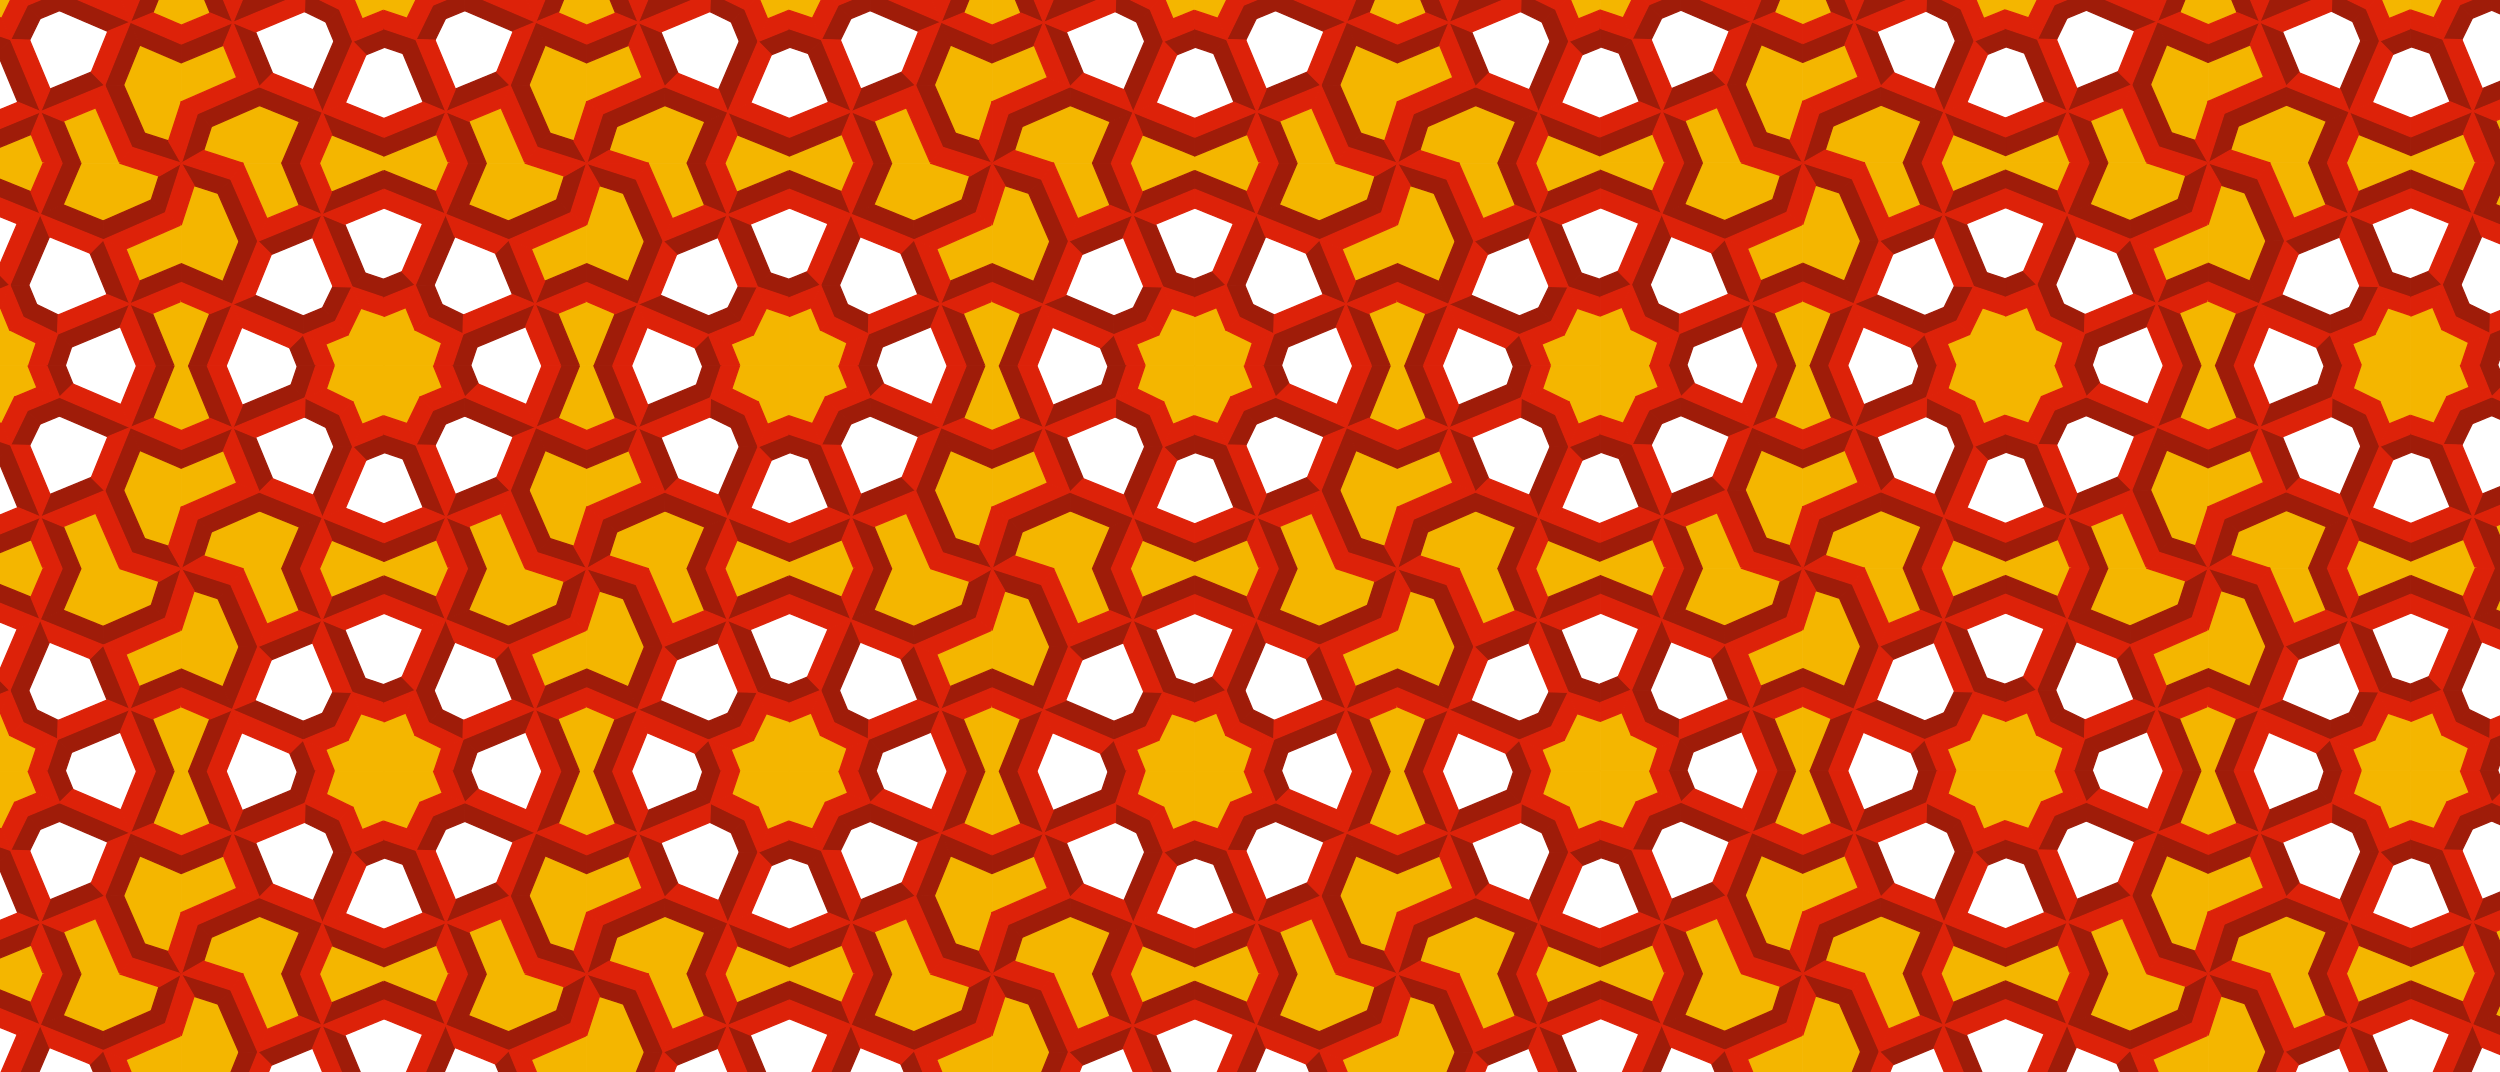
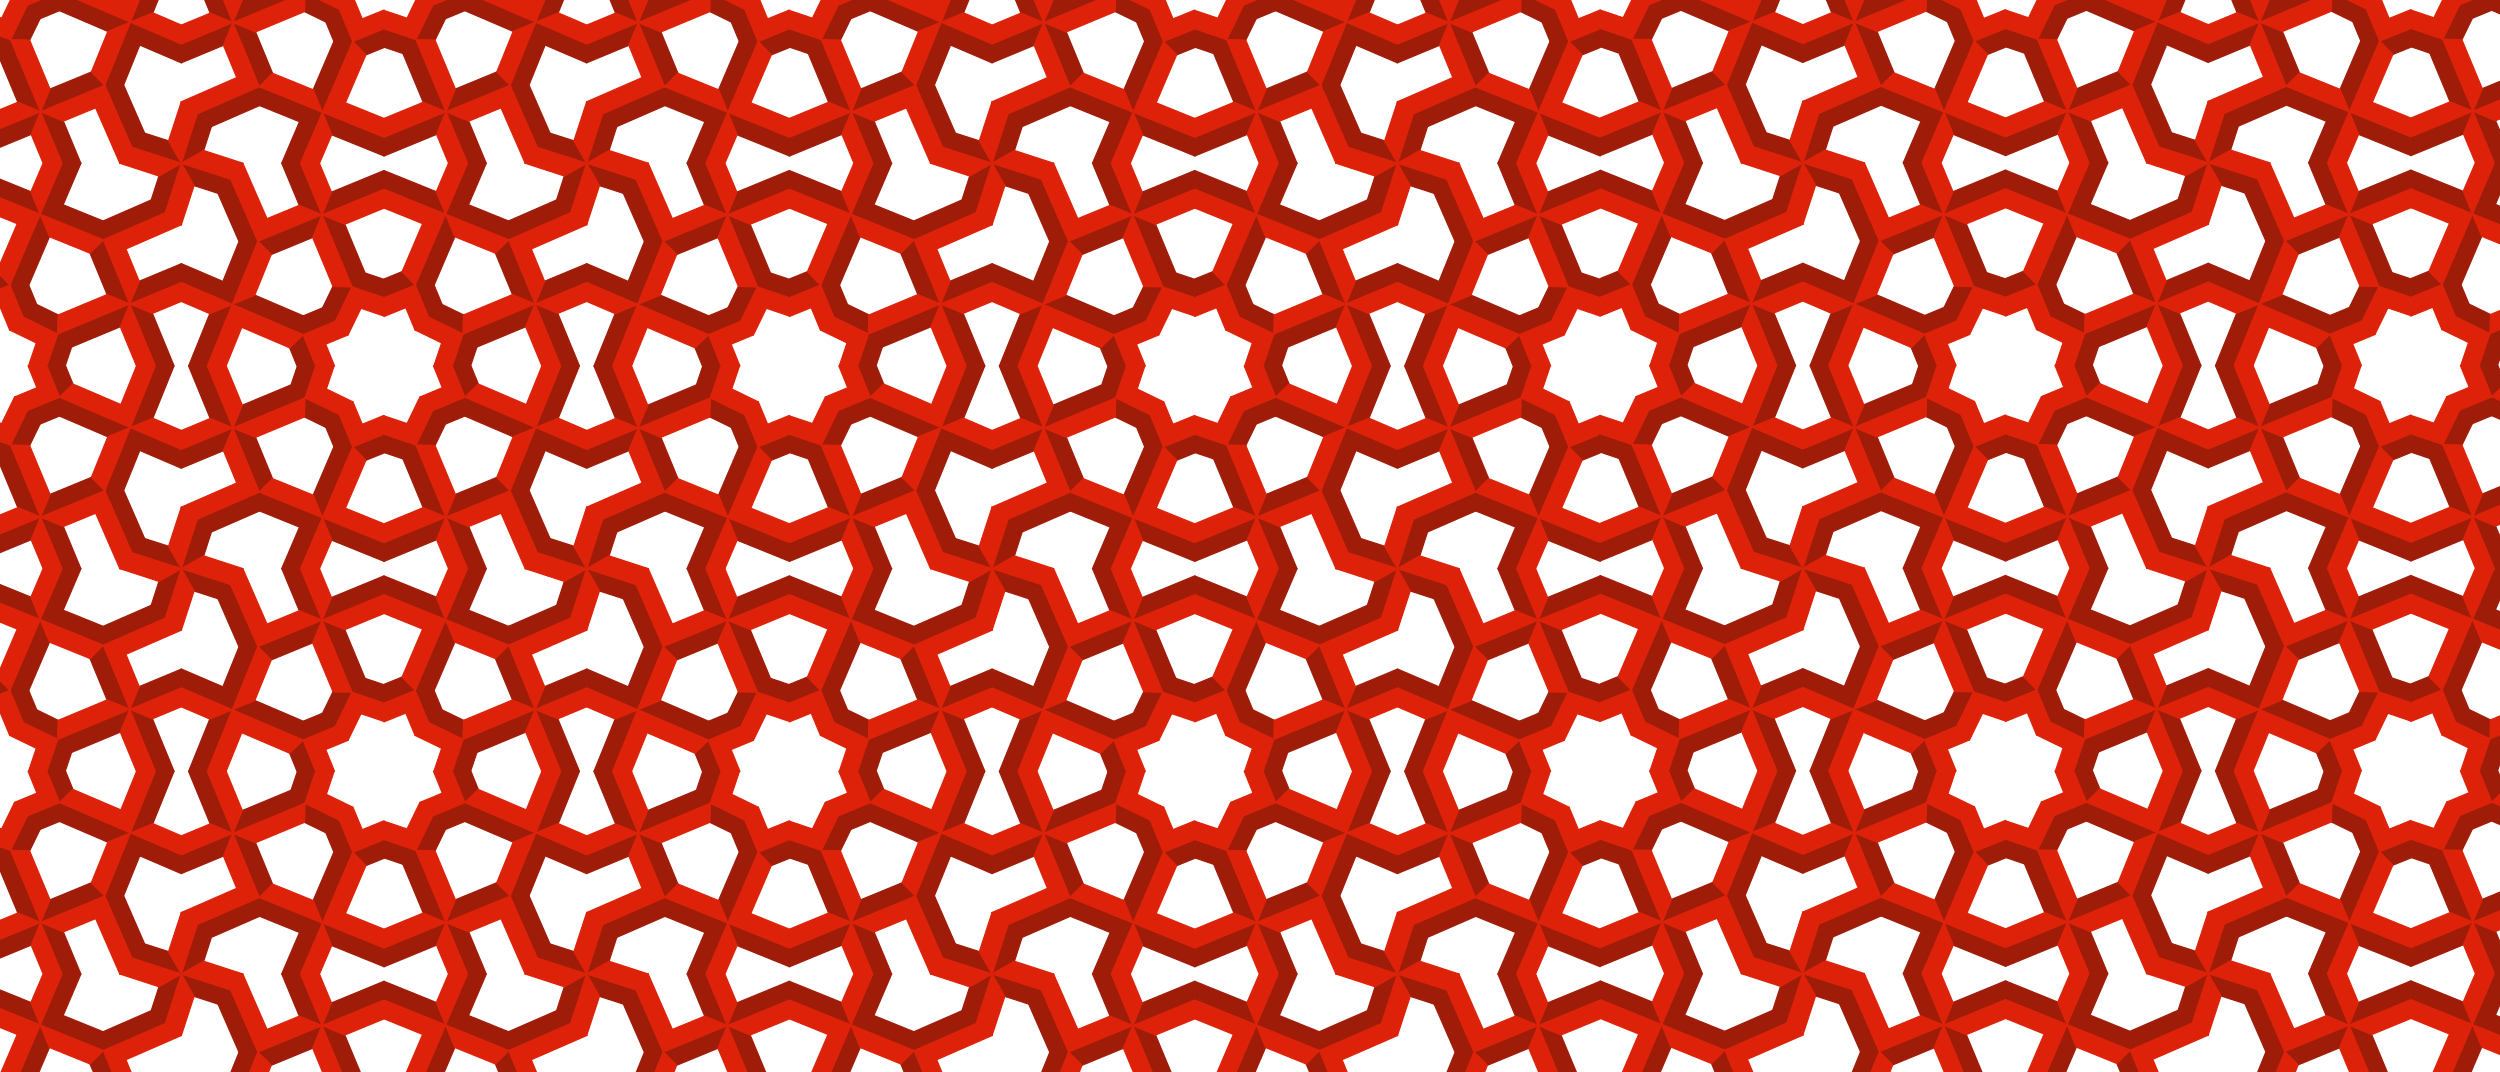
<svg xmlns="http://www.w3.org/2000/svg" xmlns:xlink="http://www.w3.org/1999/xlink" width="1400" height="600" viewBox="0 0 370.417 158.75" version="1.1" id="svg8">
  <defs id="defs2" />
  <g id="layer1" transform="translate(0,-138.25)">
    <rect style="fill:#ffffff;fill-opacity:1;stroke:none;stroke-width:0.159;stroke-linecap:round;stroke-linejoin:bevel;stroke-miterlimit:4;stroke-dasharray:none;stroke-dashoffset:0;stroke-opacity:1;paint-order:stroke markers fill" id="rect1559" width="444.523" height="196.443" x="-9.729" y="124.504" />
    <g id="g1084" transform="translate(-105.0904,11.84004)">
-       <path style="fill:#f4b600;fill-rule:evenodd;stroke:none;stroke-width:0.265px;stroke-linecap:butt;stroke-linejoin:miter;stroke-opacity:1;fill-opacity:1" d="m 44.591,169.055 3.326,-1.368 2.487,5.701 H 46.394 Z" id="path1569" />
      <path id="rect1063" d="m 35.881,152.541 h 20.847 v 20.847 H 35.881 Z" style="fill:none;fill-opacity:1;stroke:none;stroke-width:0.079;stroke-linecap:round;stroke-linejoin:round;stroke-miterlimit:4;stroke-dasharray:none;stroke-dashoffset:0;stroke-opacity:1;paint-order:stroke markers fill" />
-       <path style="fill:#f4b600;fill-rule:evenodd;stroke:#f4b600;stroke-width:0.106;stroke-linecap:butt;stroke-linejoin:miter;stroke-opacity:1;fill-opacity:1;stroke-miterlimit:4;stroke-dasharray:none" d="m 35.881,157.674 2.369,0.798 1.33,-2.737 2.3,-0.953 -0.908,-2.241 -5.091,-1e-5 z" id="path1563" />
-       <path style="fill:#f4b600;fill-rule:evenodd;stroke:none;stroke-width:0;stroke-linecap:butt;stroke-linejoin:miter;stroke-opacity:1;fill-opacity:1;stroke-miterlimit:4;stroke-dasharray:none" d="m 35.881,172.641 5.407,-2.227 1.236,2.974 -6.643,2e-5 z" id="path1565" />
-       <path style="fill:#f4b600;fill-rule:evenodd;stroke:#f4b600;stroke-width:0.159;stroke-linecap:butt;stroke-linejoin:miter;stroke-opacity:1;fill-opacity:1;stroke-miterlimit:4;stroke-dasharray:none" d="m 53.797,157.921 2.931,1.256 v -6.636 h -0.754 z" id="path1567" />
-       <path style="fill:#f4b600;fill-rule:evenodd;stroke:#f4b600;stroke-width:0.132;stroke-linecap:butt;stroke-linejoin:miter;stroke-opacity:1;fill-opacity:1;stroke-miterlimit:4;stroke-dasharray:none" d="m 50.791,165.343 1.664,-4.111 4.273,1.83 v 4.003 l -1.311,4.025 -2.462,-0.794 z" id="path1571" />
+       <g id="g1578" style="fill:none;stroke:none">
+         <path id="path1569" d="m 44.591,169.055 3.326,-1.368 2.487,5.701 H 46.394 Z" style="fill:none;fill-rule:evenodd;stroke:none;stroke-width:0.265px;stroke-linecap:butt;stroke-linejoin:miter;stroke-opacity:1;fill-opacity:1" />
+         <path id="path1563" d="m 35.881,157.674 2.369,0.798 1.33,-2.737 2.3,-0.953 -0.908,-2.241 -5.091,-1e-5 z" style="fill:none;fill-rule:evenodd;stroke:none;stroke-width:0.106;stroke-linecap:butt;stroke-linejoin:miter;stroke-opacity:1;fill-opacity:1;stroke-miterlimit:4;stroke-dasharray:none" />
+         <path id="path1565" d="m 35.881,172.641 5.407,-2.227 1.236,2.974 -6.643,2e-5 z" style="fill:none;fill-rule:evenodd;stroke:none;stroke-width:0;stroke-linecap:butt;stroke-linejoin:miter;stroke-opacity:1;fill-opacity:1;stroke-miterlimit:4;stroke-dasharray:none" />
+         <path id="path1567" d="m 53.797,157.921 2.931,1.256 v -6.636 h -0.754 z" style="fill:none;fill-rule:evenodd;stroke:none;stroke-width:0.159;stroke-linecap:butt;stroke-linejoin:miter;stroke-opacity:1;fill-opacity:1;stroke-miterlimit:4;stroke-dasharray:none" />
+         <path id="path1571" d="m 50.791,165.343 1.664,-4.111 4.273,1.83 v 4.003 l -1.311,4.025 -2.462,-0.794 z" style="fill:none;fill-rule:evenodd;stroke:none;stroke-width:0.132;stroke-linecap:butt;stroke-linejoin:miter;stroke-opacity:1;fill-opacity:1;stroke-miterlimit:4;stroke-dasharray:none" />
+       </g>
      <g id="g1270" style="fill:#9f1c09;fill-opacity:1;stroke:#9f1c09;stroke-opacity:1;stroke-width:0.132;stroke-miterlimit:4;stroke-dasharray:none;stroke-linejoin:round;stroke-linecap:round">
        <path id="path920" d="m 42.254,168.086 2.337,0.969 1.802,4.333 H 44.459 Z" style="fill:#9f1c09;fill-opacity:1;fill-rule:evenodd;stroke:#9f1c09;stroke-width:0.132;stroke-linecap:round;stroke-linejoin:round;stroke-opacity:1;stroke-miterlimit:4;stroke-dasharray:none" />
        <path id="path938" d="m 52.955,170.295 -2.163,-4.953 -1.938,0.027 2.788,6.378 z" style="fill:#9f1c09;fill-opacity:1;fill-rule:evenodd;stroke:#9f1c09;stroke-width:0.132;stroke-linecap:round;stroke-linejoin:round;stroke-opacity:1;stroke-miterlimit:4;stroke-dasharray:none" />
        <path id="path940" d="m 51.484,158.874 0.971,2.357 -1.664,4.111 -1.938,0.027 z" style="fill:#9f1c09;fill-opacity:1;fill-rule:evenodd;stroke:#9f1c09;stroke-width:0.132;stroke-linecap:round;stroke-linejoin:round;stroke-opacity:1;stroke-miterlimit:4;stroke-dasharray:none" />
        <path id="path942" d="m 51.484,158.874 0.971,2.357 4.273,1.83 v -1.942 z" style="fill:#9f1c09;fill-opacity:1;fill-rule:evenodd;stroke:#9f1c09;stroke-width:0.132;stroke-linecap:round;stroke-linejoin:round;stroke-opacity:1;stroke-miterlimit:4;stroke-dasharray:none" />
        <path id="path922" d="m 42.254,168.086 -0.966,2.328 -5.407,2.227 3e-6,-1.932 z" style="fill:#9f1c09;fill-opacity:1;fill-rule:evenodd;stroke:#9f1c09;stroke-width:0.132;stroke-linecap:round;stroke-linejoin:round;stroke-opacity:1;stroke-miterlimit:4;stroke-dasharray:none" />
        <path id="path946" d="m 51.484,158.874 2.313,-0.953 2.177,-5.38 h -1.925 z" style="fill:#9f1c09;fill-opacity:1;fill-rule:evenodd;stroke:#9f1c09;stroke-width:0.132;stroke-linecap:round;stroke-linejoin:round;stroke-opacity:1;stroke-miterlimit:4;stroke-dasharray:none" />
        <path id="path960" d="m 44.2,155.755 1.38,-1.352 -0.755,-1.862 h -1.926 z" style="fill:#9f1c09;fill-opacity:1;fill-rule:evenodd;stroke:#9f1c09;stroke-width:0.132;stroke-linecap:round;stroke-linejoin:round;stroke-opacity:1;stroke-miterlimit:4;stroke-dasharray:none" />
        <path id="path964" d="m 35.881,159.558 v 1.885 l 1.948,0.657 1.339,-1.433 z" style="fill:#9f1c09;fill-opacity:1;fill-rule:evenodd;stroke:#9f1c09;stroke-width:0.132;stroke-linecap:round;stroke-linejoin:round;stroke-opacity:1;stroke-miterlimit:4;stroke-dasharray:none" />
        <path id="path966" d="m 39.168,160.668 3.086,7.418 -2.338,-0.971 -2.087,-5.015 z" style="fill:#9f1c09;fill-opacity:1;fill-rule:evenodd;stroke:#9f1c09;stroke-width:0.132;stroke-linecap:round;stroke-linejoin:round;stroke-opacity:1;stroke-miterlimit:4;stroke-dasharray:none" />
        <path id="path928" d="m 42.254,168.086 6.6,-2.716 -1.374,-1.368 -4.259,1.754 z" style="fill:#9f1c09;fill-opacity:1;fill-rule:evenodd;stroke:#9f1c09;stroke-width:0.132;stroke-linecap:round;stroke-linejoin:round;stroke-opacity:1;stroke-miterlimit:4;stroke-dasharray:none" />
        <path id="path956" d="m 44.2,155.755 -0.01,1.937 4.982,2.134 2.313,-0.953 z" style="fill:#9f1c09;fill-opacity:1;fill-rule:evenodd;stroke:#9f1c09;stroke-width:0.132;stroke-linecap:round;stroke-linejoin:round;stroke-opacity:1;stroke-miterlimit:4;stroke-dasharray:none" />
        <path id="path970" d="m 40.892,157.125 1.308,1.391 -1.075,2.209 -1.958,-0.057 z" style="fill:#9f1c09;fill-opacity:1;fill-rule:evenodd;stroke:#9f1c09;stroke-width:0.132;stroke-linecap:round;stroke-linejoin:round;stroke-opacity:1;stroke-miterlimit:4;stroke-dasharray:none" />
        <path id="path972" d="m 40.892,157.125 3.307,-1.37 -0.01,1.937 -1.989,0.824 z" style="fill:#9f1c09;fill-opacity:1;fill-rule:evenodd;stroke:#9f1c09;stroke-width:0.132;stroke-linecap:round;stroke-linejoin:round;stroke-opacity:1;stroke-miterlimit:4;stroke-dasharray:none" />
        <path id="path1113" d="m 55.417,171.089 1.311,2.299 -5.087,-1.64 1.314,-1.453 z" style="fill:#9f1c09;fill-opacity:1;fill-rule:evenodd;stroke:#9f1c09;stroke-width:0.132;stroke-linecap:round;stroke-linejoin:round;stroke-opacity:1;stroke-miterlimit:4;stroke-dasharray:none" />
      </g>
      <g id="g1287" style="fill:#dd2209;fill-opacity:1;stroke:#dd2209;stroke-opacity:1;stroke-width:0.132;stroke-miterlimit:4;stroke-dasharray:none;stroke-linecap:butt;stroke-linejoin:round">
        <path id="path926" d="m 42.254,168.086 6.6,-2.716 -0.936,2.317 -3.326,1.368 z" style="fill:#dd2209;fill-opacity:1;fill-rule:evenodd;stroke:#dd2209;stroke-width:0.132;stroke-linecap:butt;stroke-linejoin:round;stroke-opacity:1;stroke-miterlimit:4;stroke-dasharray:none" />
        <path id="path932" d="m 48.853,165.37 2.788,6.378 -1.237,1.64 -2.487,-5.701 z" style="fill:#dd2209;fill-opacity:1;fill-rule:evenodd;stroke:#dd2209;stroke-width:0.132;stroke-linecap:butt;stroke-linejoin:round;stroke-opacity:1;stroke-miterlimit:4;stroke-dasharray:none" />
        <path id="path918" d="m 44.459,173.388 -2.206,-5.302 -0.966,2.328 1.236,2.974 z" style="fill:#dd2209;fill-opacity:1;fill-rule:evenodd;stroke:#dd2209;stroke-width:0.132;stroke-linecap:butt;stroke-linejoin:round;stroke-opacity:1;stroke-miterlimit:4;stroke-dasharray:none" />
        <path id="path944" d="m 51.484,158.874 2.313,-0.953 2.931,1.256 -2e-6,1.943 z" style="fill:#dd2209;fill-opacity:1;fill-rule:evenodd;stroke:#dd2209;stroke-width:0.132;stroke-linecap:butt;stroke-linejoin:round;stroke-opacity:1;stroke-miterlimit:4;stroke-dasharray:none" />
        <path id="path948" d="m 40.892,157.125 3.307,-1.37 -2.32,-0.973 -2.3,0.953 z" style="fill:#dd2209;fill-opacity:1;fill-rule:evenodd;stroke:#dd2209;stroke-width:0.132;stroke-linecap:butt;stroke-linejoin:round;stroke-opacity:1;stroke-miterlimit:4;stroke-dasharray:none" />
        <path id="path950" d="m 39.168,160.668 1.725,-3.542 -1.313,-1.39 -1.33,2.737 z" style="fill:#dd2209;fill-opacity:1;fill-rule:evenodd;stroke:#dd2209;stroke-width:0.132;stroke-linecap:butt;stroke-linejoin:round;stroke-opacity:1;stroke-miterlimit:4;stroke-dasharray:none" />
        <path id="path958" d="m 44.2,155.755 -1.301,-3.214 -1.927,1e-5 0.908,2.241 z" style="fill:#dd2209;fill-opacity:1;fill-rule:evenodd;stroke:#dd2209;stroke-width:0.132;stroke-linecap:butt;stroke-linejoin:round;stroke-opacity:1;stroke-miterlimit:4;stroke-dasharray:none" />
        <path id="path962" d="m 38.25,158.472 -2.369,-0.798 3e-6,1.885 3.287,1.109 z" style="fill:#dd2209;fill-opacity:1;fill-rule:evenodd;stroke:#dd2209;stroke-width:0.132;stroke-linecap:butt;stroke-linejoin:round;stroke-opacity:1;stroke-miterlimit:4;stroke-dasharray:none" />
        <path id="path924" d="m 42.254,168.086 -2.338,-0.971 -4.035,1.662 3e-6,1.932 z" style="fill:#dd2209;fill-opacity:1;fill-rule:evenodd;stroke:#dd2209;stroke-width:0.132;stroke-linecap:butt;stroke-linejoin:round;stroke-opacity:1;stroke-miterlimit:4;stroke-dasharray:none" />
        <path id="path952" d="m 51.484,158.874 2.565,-6.333 h -1.927 l -1.609,3.973 z" style="fill:#dd2209;fill-opacity:1;fill-rule:evenodd;stroke:#dd2209;stroke-width:0.132;stroke-linecap:butt;stroke-linejoin:round;stroke-opacity:1;stroke-miterlimit:4;stroke-dasharray:none" />
        <path id="path954" d="m 51.484,158.874 -0.972,-2.36 -4.933,-2.111 -1.38,1.352 z" style="fill:#dd2209;fill-opacity:1;fill-rule:evenodd;stroke:#dd2209;stroke-width:0.132;stroke-linecap:butt;stroke-linejoin:round;stroke-opacity:1;stroke-miterlimit:4;stroke-dasharray:none" />
        <path id="path930" d="m 48.853,165.37 2.631,-6.496 -2.313,0.953 -1.692,4.175 z" style="fill:#dd2209;fill-opacity:1;fill-rule:evenodd;stroke:#dd2209;stroke-width:0.132;stroke-linecap:butt;stroke-linejoin:round;stroke-opacity:1;stroke-miterlimit:4;stroke-dasharray:none" />
        <path id="path968" d="m 39.168,160.668 1.958,0.057 2.094,5.031 -0.966,2.33 z" style="fill:#dd2209;fill-opacity:1;fill-rule:evenodd;stroke:#dd2209;stroke-width:0.132;stroke-linecap:butt;stroke-linejoin:round;stroke-opacity:1;stroke-miterlimit:4;stroke-dasharray:none" />
        <path id="path934" d="m 50.404,173.388 h 6.324 l -5.087,-1.64 z" style="fill:#dd2209;fill-opacity:1;fill-rule:evenodd;stroke:#dd2209;stroke-width:0.132;stroke-linecap:butt;stroke-linejoin:round;stroke-opacity:1;stroke-miterlimit:4;stroke-dasharray:none" />
        <path id="path1115" d="m 56.728,167.064 -1.311,4.025 1.311,2.299 z" style="fill:#dd2209;fill-opacity:1;fill-rule:evenodd;stroke:#dd2209;stroke-width:0.132;stroke-linecap:butt;stroke-linejoin:round;stroke-opacity:1;stroke-miterlimit:4;stroke-dasharray:none" />
      </g>
    </g>
    <g id="g1127" transform="matrix(1.440582,0,0,1.440582,-151.69,-89.07263)" style="stroke-width:0.694">
      <use height="100%" width="100%" transform="translate(172.3087,-10.63733)" id="use1094" xlink:href="#g1084" y="0" x="0" style="stroke-width:0.694" />
      <use height="100%" width="100%" id="use1096" transform="rotate(-90,32.47325,93.75489)" xlink:href="#g1084" y="0" x="0" style="stroke-width:0.694" />
      <use height="100%" width="100%" id="use1098" transform="rotate(90,43.11057,266.0635)" xlink:href="#g1084" y="0" x="0" style="stroke-width:0.694" />
      <use height="100%" width="100%" id="use1100" transform="rotate(180,37.79192,179.9092)" xlink:href="#g1084" y="0" x="0" style="stroke-width:0.694" />
    </g>
    <g id="g1137" transform="matrix(1.440582,0,0,1.440582,-91.62632,-89.07264)" style="stroke-width:0.694">
      <use x="0" y="0" xlink:href="#g1084" id="use1129" transform="translate(172.3087,-10.63733)" width="100%" height="100%" style="stroke-width:0.694" />
      <use x="0" y="0" xlink:href="#g1084" transform="rotate(-90,32.47325,93.75489)" id="use1131" width="100%" height="100%" style="stroke-width:0.694" />
      <use x="0" y="0" xlink:href="#g1084" transform="rotate(90,43.11057,266.0635)" id="use1133" width="100%" height="100%" style="stroke-width:0.694" />
      <use x="0" y="0" xlink:href="#g1084" transform="rotate(180,37.79192,179.9092)" id="use1135" width="100%" height="100%" style="stroke-width:0.694" />
    </g>
    <g transform="matrix(1.440582,0,0,1.440582,-151.69,-29.00894)" id="g1147" style="stroke-width:0.694">
      <use height="100%" width="100%" transform="translate(172.3087,-10.63733)" id="use1139" xlink:href="#g1084" y="0" x="0" style="stroke-width:0.694" />
      <use height="100%" width="100%" id="use1141" transform="rotate(-90,32.47325,93.75489)" xlink:href="#g1084" y="0" x="0" style="stroke-width:0.694" />
      <use height="100%" width="100%" id="use1143" transform="rotate(90,43.11057,266.0635)" xlink:href="#g1084" y="0" x="0" style="stroke-width:0.694" />
      <use height="100%" width="100%" id="use1145" transform="rotate(180,37.79192,179.9092)" xlink:href="#g1084" y="0" x="0" style="stroke-width:0.694" />
    </g>
    <g id="g1157" transform="matrix(1.440582,0,0,1.440582,-91.62633,-29.00894)" style="stroke-width:0.694">
      <use x="0" y="0" xlink:href="#g1084" id="use1149" transform="translate(172.3087,-10.63733)" width="100%" height="100%" style="stroke-width:0.694" />
      <use x="0" y="0" xlink:href="#g1084" transform="rotate(-90,32.47325,93.75489)" id="use1151" width="100%" height="100%" style="stroke-width:0.694" />
      <use x="0" y="0" xlink:href="#g1084" transform="rotate(90,43.11057,266.0635)" id="use1153" width="100%" height="100%" style="stroke-width:0.694" />
      <use x="0" y="0" xlink:href="#g1084" transform="rotate(180,37.79192,179.9092)" id="use1155" width="100%" height="100%" style="stroke-width:0.694" />
    </g>
    <g id="g1167" transform="matrix(1.440582,0,0,1.440582,-31.56264,-89.07264)" style="stroke-width:0.694">
      <use x="0" y="0" xlink:href="#g1084" id="use1159" transform="translate(172.3087,-10.63733)" width="100%" height="100%" style="stroke-width:0.694" />
      <use x="0" y="0" xlink:href="#g1084" transform="rotate(-90,32.47325,93.75489)" id="use1161" width="100%" height="100%" style="stroke-width:0.694" />
      <use x="0" y="0" xlink:href="#g1084" transform="rotate(90,43.11057,266.0635)" id="use1163" width="100%" height="100%" style="stroke-width:0.694" />
      <use x="0" y="0" xlink:href="#g1084" transform="rotate(180,37.79192,179.9092)" id="use1165" width="100%" height="100%" style="stroke-width:0.694" />
    </g>
    <g transform="matrix(1.440582,0,0,1.440582,28.50105,-89.07264)" id="g1177" style="stroke-width:0.694">
      <use height="100%" width="100%" transform="translate(172.3087,-10.63733)" id="use1169" xlink:href="#g1084" y="0" x="0" style="stroke-width:0.694" />
      <use height="100%" width="100%" id="use1171" transform="rotate(-90,32.47325,93.75489)" xlink:href="#g1084" y="0" x="0" style="stroke-width:0.694" />
      <use height="100%" width="100%" id="use1173" transform="rotate(90,43.11057,266.0635)" xlink:href="#g1084" y="0" x="0" style="stroke-width:0.694" />
      <use height="100%" width="100%" id="use1175" transform="rotate(180,37.79192,179.9092)" xlink:href="#g1084" y="0" x="0" style="stroke-width:0.694" />
    </g>
    <g id="g1187" transform="matrix(1.440582,0,0,1.440582,-31.56265,-29.00895)" style="stroke-width:0.694">
      <use x="0" y="0" xlink:href="#g1084" id="use1179" transform="translate(172.3087,-10.63733)" width="100%" height="100%" style="stroke-width:0.694" />
      <use x="0" y="0" xlink:href="#g1084" transform="rotate(-90,32.47325,93.75489)" id="use1181" width="100%" height="100%" style="stroke-width:0.694" />
      <use x="0" y="0" xlink:href="#g1084" transform="rotate(90,43.11057,266.0635)" id="use1183" width="100%" height="100%" style="stroke-width:0.694" />
      <use x="0" y="0" xlink:href="#g1084" transform="rotate(180,37.79192,179.9092)" id="use1185" width="100%" height="100%" style="stroke-width:0.694" />
    </g>
    <g transform="matrix(1.440582,0,0,1.440582,28.50105,-29.00895)" id="g1197" style="stroke-width:0.694">
      <use height="100%" width="100%" transform="translate(172.3087,-10.63733)" id="use1189" xlink:href="#g1084" y="0" x="0" style="stroke-width:0.694" />
      <use height="100%" width="100%" id="use1191" transform="rotate(-90,32.47325,93.75489)" xlink:href="#g1084" y="0" x="0" style="stroke-width:0.694" />
      <use height="100%" width="100%" id="use1193" transform="rotate(90,43.11057,266.0635)" xlink:href="#g1084" y="0" x="0" style="stroke-width:0.694" />
      <use height="100%" width="100%" id="use1195" transform="rotate(180,37.79192,179.9092)" xlink:href="#g1084" y="0" x="0" style="stroke-width:0.694" />
    </g>
    <g id="g1207" transform="matrix(1.440582,0,0,1.440582,-151.69,31.05475)" style="stroke-width:0.694">
      <use x="0" y="0" xlink:href="#g1084" id="use1199" transform="translate(172.3087,-10.63733)" width="100%" height="100%" style="stroke-width:0.694" />
      <use x="0" y="0" xlink:href="#g1084" transform="rotate(-90,32.47325,93.75489)" id="use1201" width="100%" height="100%" style="stroke-width:0.694" />
      <use x="0" y="0" xlink:href="#g1084" transform="rotate(90,43.11057,266.0635)" id="use1203" width="100%" height="100%" style="stroke-width:0.694" />
      <use x="0" y="0" xlink:href="#g1084" transform="rotate(180,37.79192,179.9092)" id="use1205" width="100%" height="100%" style="stroke-width:0.694" />
    </g>
    <g transform="matrix(1.440582,0,0,1.440582,-91.62634,31.05475)" id="g1217" style="stroke-width:0.694">
      <use height="100%" width="100%" transform="translate(172.3087,-10.63733)" id="use1209" xlink:href="#g1084" y="0" x="0" style="stroke-width:0.694" />
      <use height="100%" width="100%" id="use1211" transform="rotate(-90,32.47325,93.75489)" xlink:href="#g1084" y="0" x="0" style="stroke-width:0.694" />
      <use height="100%" width="100%" id="use1213" transform="rotate(90,43.11057,266.0635)" xlink:href="#g1084" y="0" x="0" style="stroke-width:0.694" />
      <use height="100%" width="100%" id="use1215" transform="rotate(180,37.79192,179.9092)" xlink:href="#g1084" y="0" x="0" style="stroke-width:0.694" />
    </g>
    <g transform="matrix(1.440582,0,0,1.440582,-31.56265,31.05475)" id="g1247" style="stroke-width:0.694">
      <use height="100%" width="100%" transform="translate(172.3087,-10.63733)" id="use1239" xlink:href="#g1084" y="0" x="0" style="stroke-width:0.694" />
      <use height="100%" width="100%" id="use1241" transform="rotate(-90,32.47325,93.75489)" xlink:href="#g1084" y="0" x="0" style="stroke-width:0.694" />
      <use height="100%" width="100%" id="use1243" transform="rotate(90,43.11057,266.0635)" xlink:href="#g1084" y="0" x="0" style="stroke-width:0.694" />
      <use height="100%" width="100%" id="use1245" transform="rotate(180,37.79192,179.9092)" xlink:href="#g1084" y="0" x="0" style="stroke-width:0.694" />
    </g>
    <g id="g1257" transform="matrix(1.440582,0,0,1.440582,28.50103,31.05474)" style="stroke-width:0.694">
      <use x="0" y="0" xlink:href="#g1084" id="use1249" transform="translate(172.3087,-10.63733)" width="100%" height="100%" style="stroke-width:0.694" />
      <use x="0" y="0" xlink:href="#g1084" transform="rotate(-90,32.47325,93.75489)" id="use1251" width="100%" height="100%" style="stroke-width:0.694" />
      <use x="0" y="0" xlink:href="#g1084" transform="rotate(90,43.11057,266.0635)" id="use1253" width="100%" height="100%" style="stroke-width:0.694" />
      <use x="0" y="0" xlink:href="#g1084" transform="rotate(180,37.79192,179.9092)" id="use1255" width="100%" height="100%" style="stroke-width:0.694" />
    </g>
    <rect style="fill:#800000;fill-opacity:1;stroke:none;stroke-width:2.117;stroke-linecap:round;stroke-linejoin:round;stroke-miterlimit:4;stroke-dasharray:none;stroke-dashoffset:0;stroke-opacity:1;paint-order:stroke markers fill" id="rect1279" width="8.579" height="4.41" x="-69.209" y="185.228" />
    <rect y="-48.362" x="-172.959" height="4.41" width="8.579" id="rect1281" style="fill:#800000;fill-opacity:1;stroke:none;stroke-width:2.117;stroke-linecap:round;stroke-linejoin:round;stroke-miterlimit:4;stroke-dasharray:none;stroke-dashoffset:0;stroke-opacity:1;paint-order:stroke markers fill" transform="rotate(-90)" />
    <rect y="69.209" x="164.381" height="4.41" width="7.018" id="rect1301" style="fill:#800000;fill-opacity:1;stroke:none;stroke-width:2.117;stroke-linecap:round;stroke-linejoin:round;stroke-miterlimit:4;stroke-dasharray:none;stroke-dashoffset:0;stroke-opacity:1;paint-order:stroke markers fill" transform="rotate(90)" />
    <rect transform="scale(-1)" style="fill:#800000;fill-opacity:1;stroke:none;stroke-width:2.117;stroke-linecap:round;stroke-linejoin:round;stroke-miterlimit:4;stroke-dasharray:none;stroke-dashoffset:0;stroke-opacity:1;paint-order:stroke markers fill" id="rect1303" width="7.018" height="4.41" x="62.192" y="-164.381" />
    <rect transform="rotate(90)" style="fill:#800000;fill-opacity:1;stroke:none;stroke-width:2.117;stroke-linecap:round;stroke-linejoin:round;stroke-miterlimit:4;stroke-dasharray:none;stroke-dashoffset:0;stroke-opacity:1;paint-order:stroke markers fill" id="rect1305" width="2.679" height="4.41" x="182.549" y="69.209" />
    <rect y="-164.381" x="48.362" height="4.41" width="2.679" id="rect1307" style="fill:#800000;fill-opacity:1;stroke:none;stroke-width:2.117;stroke-linecap:round;stroke-linejoin:round;stroke-miterlimit:4;stroke-dasharray:none;stroke-dashoffset:0;stroke-opacity:1;paint-order:stroke markers fill" transform="scale(-1)" />
    <g id="g1141" transform="translate(-18.80431,-23.718)">
      <rect style="fill:#ffffff;fill-opacity:1;stroke:none;stroke-width:1.058;stroke-linecap:round;stroke-linejoin:round;stroke-miterlimit:4;stroke-dasharray:none;stroke-dashoffset:0;stroke-opacity:1;paint-order:normal" id="rect1131" width="10.016" height="10.016" x="73.138" y="21.266" />
      <rect y="21.266" x="83.155" height="10.016" width="10.016" id="rect1133" style="fill:#fbd802;fill-opacity:1;stroke:none;stroke-width:1.058;stroke-linecap:round;stroke-linejoin:round;stroke-miterlimit:4;stroke-dasharray:none;stroke-dashoffset:0;stroke-opacity:1;paint-order:normal" />
      <rect style="fill:#7f7f7f;fill-opacity:1;stroke:none;stroke-width:1.058;stroke-linecap:round;stroke-linejoin:round;stroke-miterlimit:4;stroke-dasharray:none;stroke-dashoffset:0;stroke-opacity:1;paint-order:normal" id="rect1135" width="10.016" height="10.016" x="93.171" y="21.266" />
      <rect y="21.266" x="103.187" height="10.016" width="10.016" id="rect1137" style="fill:#58555a;fill-opacity:1;stroke:none;stroke-width:1.058;stroke-linecap:round;stroke-linejoin:round;stroke-miterlimit:4;stroke-dasharray:none;stroke-dashoffset:0;stroke-opacity:1;paint-order:normal" />
      <rect style="fill:#000000;fill-opacity:1;stroke:none;stroke-width:1.058;stroke-linecap:round;stroke-linejoin:round;stroke-miterlimit:4;stroke-dasharray:none;stroke-dashoffset:0;stroke-opacity:1;paint-order:normal" id="rect1139" width="10.016" height="10.016" x="113.204" y="21.266" />
    </g>
    <g transform="translate(-19.60207,79.27599)" id="g1114">
      <rect y="21.266" x="73.138" height="10.016" width="10.016" id="rect1104" style="fill:#ffd351;fill-opacity:1;stroke:none;stroke-width:1.058;stroke-linecap:round;stroke-linejoin:round;stroke-miterlimit:4;stroke-dasharray:none;stroke-dashoffset:0;stroke-opacity:1;paint-order:normal" />
      <rect style="fill:#ffab3d;fill-opacity:1;stroke:none;stroke-width:1.058;stroke-linecap:round;stroke-linejoin:round;stroke-miterlimit:4;stroke-dasharray:none;stroke-dashoffset:0;stroke-opacity:1;paint-order:normal" id="rect1106" width="10.016" height="10.016" x="83.155" y="21.266" />
      <rect y="21.266" x="93.171" height="10.016" width="10.016" id="rect1108" style="fill:#f28538;fill-opacity:1;stroke:none;stroke-width:1.058;stroke-linecap:round;stroke-linejoin:round;stroke-miterlimit:4;stroke-dasharray:none;stroke-dashoffset:0;stroke-opacity:1;paint-order:normal" />
      <rect style="fill:#9f1c09;fill-opacity:1;stroke:none;stroke-width:1.058;stroke-linecap:round;stroke-linejoin:round;stroke-miterlimit:4;stroke-dasharray:none;stroke-dashoffset:0;stroke-opacity:1;paint-order:normal" id="rect1110" width="10.016" height="10.016" x="103.187" y="21.266" />
      <rect y="21.266" x="113.204" height="10.016" width="10.016" id="rect1112" style="fill:#dd2209;fill-opacity:1;stroke:none;stroke-width:1.058;stroke-linecap:round;stroke-linejoin:round;stroke-miterlimit:4;stroke-dasharray:none;stroke-dashoffset:0;stroke-opacity:1;paint-order:normal" />
    </g>
    <g transform="matrix(1.440582,0,0,1.440582,88.56472,-89.13371)" id="g1401" style="stroke-width:0.694">
      <use x="0" y="0" xlink:href="#g1084" id="use1393" transform="translate(172.3087,-10.63733)" width="100%" height="100%" style="stroke-width:0.694" />
      <use x="0" y="0" xlink:href="#g1084" transform="rotate(-90,32.47325,93.75489)" id="use1395" width="100%" height="100%" style="stroke-width:0.694" />
      <use x="0" y="0" xlink:href="#g1084" transform="rotate(90,43.11057,266.0635)" id="use1397" width="100%" height="100%" style="stroke-width:0.694" />
      <use x="0" y="0" xlink:href="#g1084" transform="rotate(180,37.79192,179.9092)" id="use1399" width="100%" height="100%" style="stroke-width:0.694" />
    </g>
    <g transform="matrix(1.440582,0,0,1.440582,148.6284,-89.13372)" id="g1411" style="stroke-width:0.694">
      <use height="100%" width="100%" transform="translate(172.3087,-10.63733)" id="use1403" xlink:href="#g1084" y="0" x="0" style="stroke-width:0.694" />
      <use height="100%" width="100%" id="use1405" transform="rotate(-90,32.47325,93.75489)" xlink:href="#g1084" y="0" x="0" style="stroke-width:0.694" />
      <use height="100%" width="100%" id="use1407" transform="rotate(90,43.11057,266.0635)" xlink:href="#g1084" y="0" x="0" style="stroke-width:0.694" />
      <use height="100%" width="100%" id="use1409" transform="rotate(180,37.79192,179.9092)" xlink:href="#g1084" y="0" x="0" style="stroke-width:0.694" />
    </g>
    <g id="g1421" transform="matrix(1.440582,0,0,1.440582,88.5647,-29.07002)" style="stroke-width:0.694">
      <use x="0" y="0" xlink:href="#g1084" id="use1413" transform="translate(172.3087,-10.63733)" width="100%" height="100%" style="stroke-width:0.694" />
      <use x="0" y="0" xlink:href="#g1084" transform="rotate(-90,32.47325,93.75489)" id="use1415" width="100%" height="100%" style="stroke-width:0.694" />
      <use x="0" y="0" xlink:href="#g1084" transform="rotate(90,43.11057,266.0635)" id="use1417" width="100%" height="100%" style="stroke-width:0.694" />
      <use x="0" y="0" xlink:href="#g1084" transform="rotate(180,37.79192,179.9092)" id="use1419" width="100%" height="100%" style="stroke-width:0.694" />
    </g>
    <g transform="matrix(1.440582,0,0,1.440582,148.6284,-29.07002)" id="g1431" style="stroke-width:0.694">
      <use height="100%" width="100%" transform="translate(172.3087,-10.63733)" id="use1423" xlink:href="#g1084" y="0" x="0" style="stroke-width:0.694" />
      <use height="100%" width="100%" id="use1425" transform="rotate(-90,32.47325,93.75489)" xlink:href="#g1084" y="0" x="0" style="stroke-width:0.694" />
      <use height="100%" width="100%" id="use1427" transform="rotate(90,43.11057,266.0635)" xlink:href="#g1084" y="0" x="0" style="stroke-width:0.694" />
      <use height="100%" width="100%" id="use1429" transform="rotate(180,37.79192,179.9092)" xlink:href="#g1084" y="0" x="0" style="stroke-width:0.694" />
    </g>
    <g transform="matrix(1.440582,0,0,1.440582,208.6921,-89.13372)" id="g1441" style="stroke-width:0.694">
      <use height="100%" width="100%" transform="translate(172.3087,-10.63733)" id="use1433" xlink:href="#g1084" y="0" x="0" style="stroke-width:0.694" />
      <use height="100%" width="100%" id="use1435" transform="rotate(-90,32.47325,93.75489)" xlink:href="#g1084" y="0" x="0" style="stroke-width:0.694" />
      <use height="100%" width="100%" id="use1437" transform="rotate(90,43.11057,266.0635)" xlink:href="#g1084" y="0" x="0" style="stroke-width:0.694" />
      <use height="100%" width="100%" id="use1439" transform="rotate(180,37.79192,179.9092)" xlink:href="#g1084" y="0" x="0" style="stroke-width:0.694" />
    </g>
    <g transform="matrix(1.440582,0,0,1.440582,208.6921,-29.07003)" id="g1461" style="stroke-width:0.694">
      <use height="100%" width="100%" transform="translate(172.3087,-10.63733)" id="use1453" xlink:href="#g1084" y="0" x="0" style="stroke-width:0.694" />
      <use height="100%" width="100%" id="use1455" transform="rotate(-90,32.47325,93.75489)" xlink:href="#g1084" y="0" x="0" style="stroke-width:0.694" />
      <use height="100%" width="100%" id="use1457" transform="rotate(90,43.11057,266.0635)" xlink:href="#g1084" y="0" x="0" style="stroke-width:0.694" />
      <use height="100%" width="100%" id="use1459" transform="rotate(180,37.79192,179.9092)" xlink:href="#g1084" y="0" x="0" style="stroke-width:0.694" />
    </g>
    <g transform="matrix(1.440582,0,0,1.440582,88.5647,30.99367)" id="g1481" style="stroke-width:0.694">
      <use height="100%" width="100%" transform="translate(172.3087,-10.63733)" id="use1473" xlink:href="#g1084" y="0" x="0" style="stroke-width:0.694" />
      <use height="100%" width="100%" id="use1475" transform="rotate(-90,32.47325,93.75489)" xlink:href="#g1084" y="0" x="0" style="stroke-width:0.694" />
      <use height="100%" width="100%" id="use1477" transform="rotate(90,43.11057,266.0635)" xlink:href="#g1084" y="0" x="0" style="stroke-width:0.694" />
      <use height="100%" width="100%" id="use1479" transform="rotate(180,37.79192,179.9092)" xlink:href="#g1084" y="0" x="0" style="stroke-width:0.694" />
    </g>
    <g id="g1491" transform="matrix(1.440582,0,0,1.440582,148.6284,30.99367)" style="stroke-width:0.694">
      <use x="0" y="0" xlink:href="#g1084" id="use1483" transform="translate(172.3087,-10.63733)" width="100%" height="100%" style="stroke-width:0.694" />
      <use x="0" y="0" xlink:href="#g1084" transform="rotate(-90,32.47325,93.75489)" id="use1485" width="100%" height="100%" style="stroke-width:0.694" />
      <use x="0" y="0" xlink:href="#g1084" transform="rotate(90,43.11057,266.0635)" id="use1487" width="100%" height="100%" style="stroke-width:0.694" />
      <use x="0" y="0" xlink:href="#g1084" transform="rotate(180,37.79192,179.9092)" id="use1489" width="100%" height="100%" style="stroke-width:0.694" />
    </g>
    <g id="g1521" transform="matrix(1.440582,0,0,1.440582,208.6921,30.99367)" style="stroke-width:0.694">
      <use x="0" y="0" xlink:href="#g1084" id="use1513" transform="translate(172.3087,-10.63733)" width="100%" height="100%" style="stroke-width:0.694" />
      <use x="0" y="0" xlink:href="#g1084" transform="rotate(-90,32.47325,93.75489)" id="use1515" width="100%" height="100%" style="stroke-width:0.694" />
      <use x="0" y="0" xlink:href="#g1084" transform="rotate(90,43.11057,266.0635)" id="use1517" width="100%" height="100%" style="stroke-width:0.694" />
      <use x="0" y="0" xlink:href="#g1084" transform="rotate(180,37.79192,179.9092)" id="use1519" width="100%" height="100%" style="stroke-width:0.694" />
    </g>
    <rect y="209.14" x="-87.553" height="23.199" width="22.833" id="rect1561" style="fill:#f4b600;fill-opacity:1;stroke:none;stroke-width:0.159;stroke-linecap:round;stroke-linejoin:bevel;stroke-miterlimit:4;stroke-dasharray:none;stroke-dashoffset:0;stroke-opacity:1;paint-order:stroke markers fill" />
  </g>
</svg>
